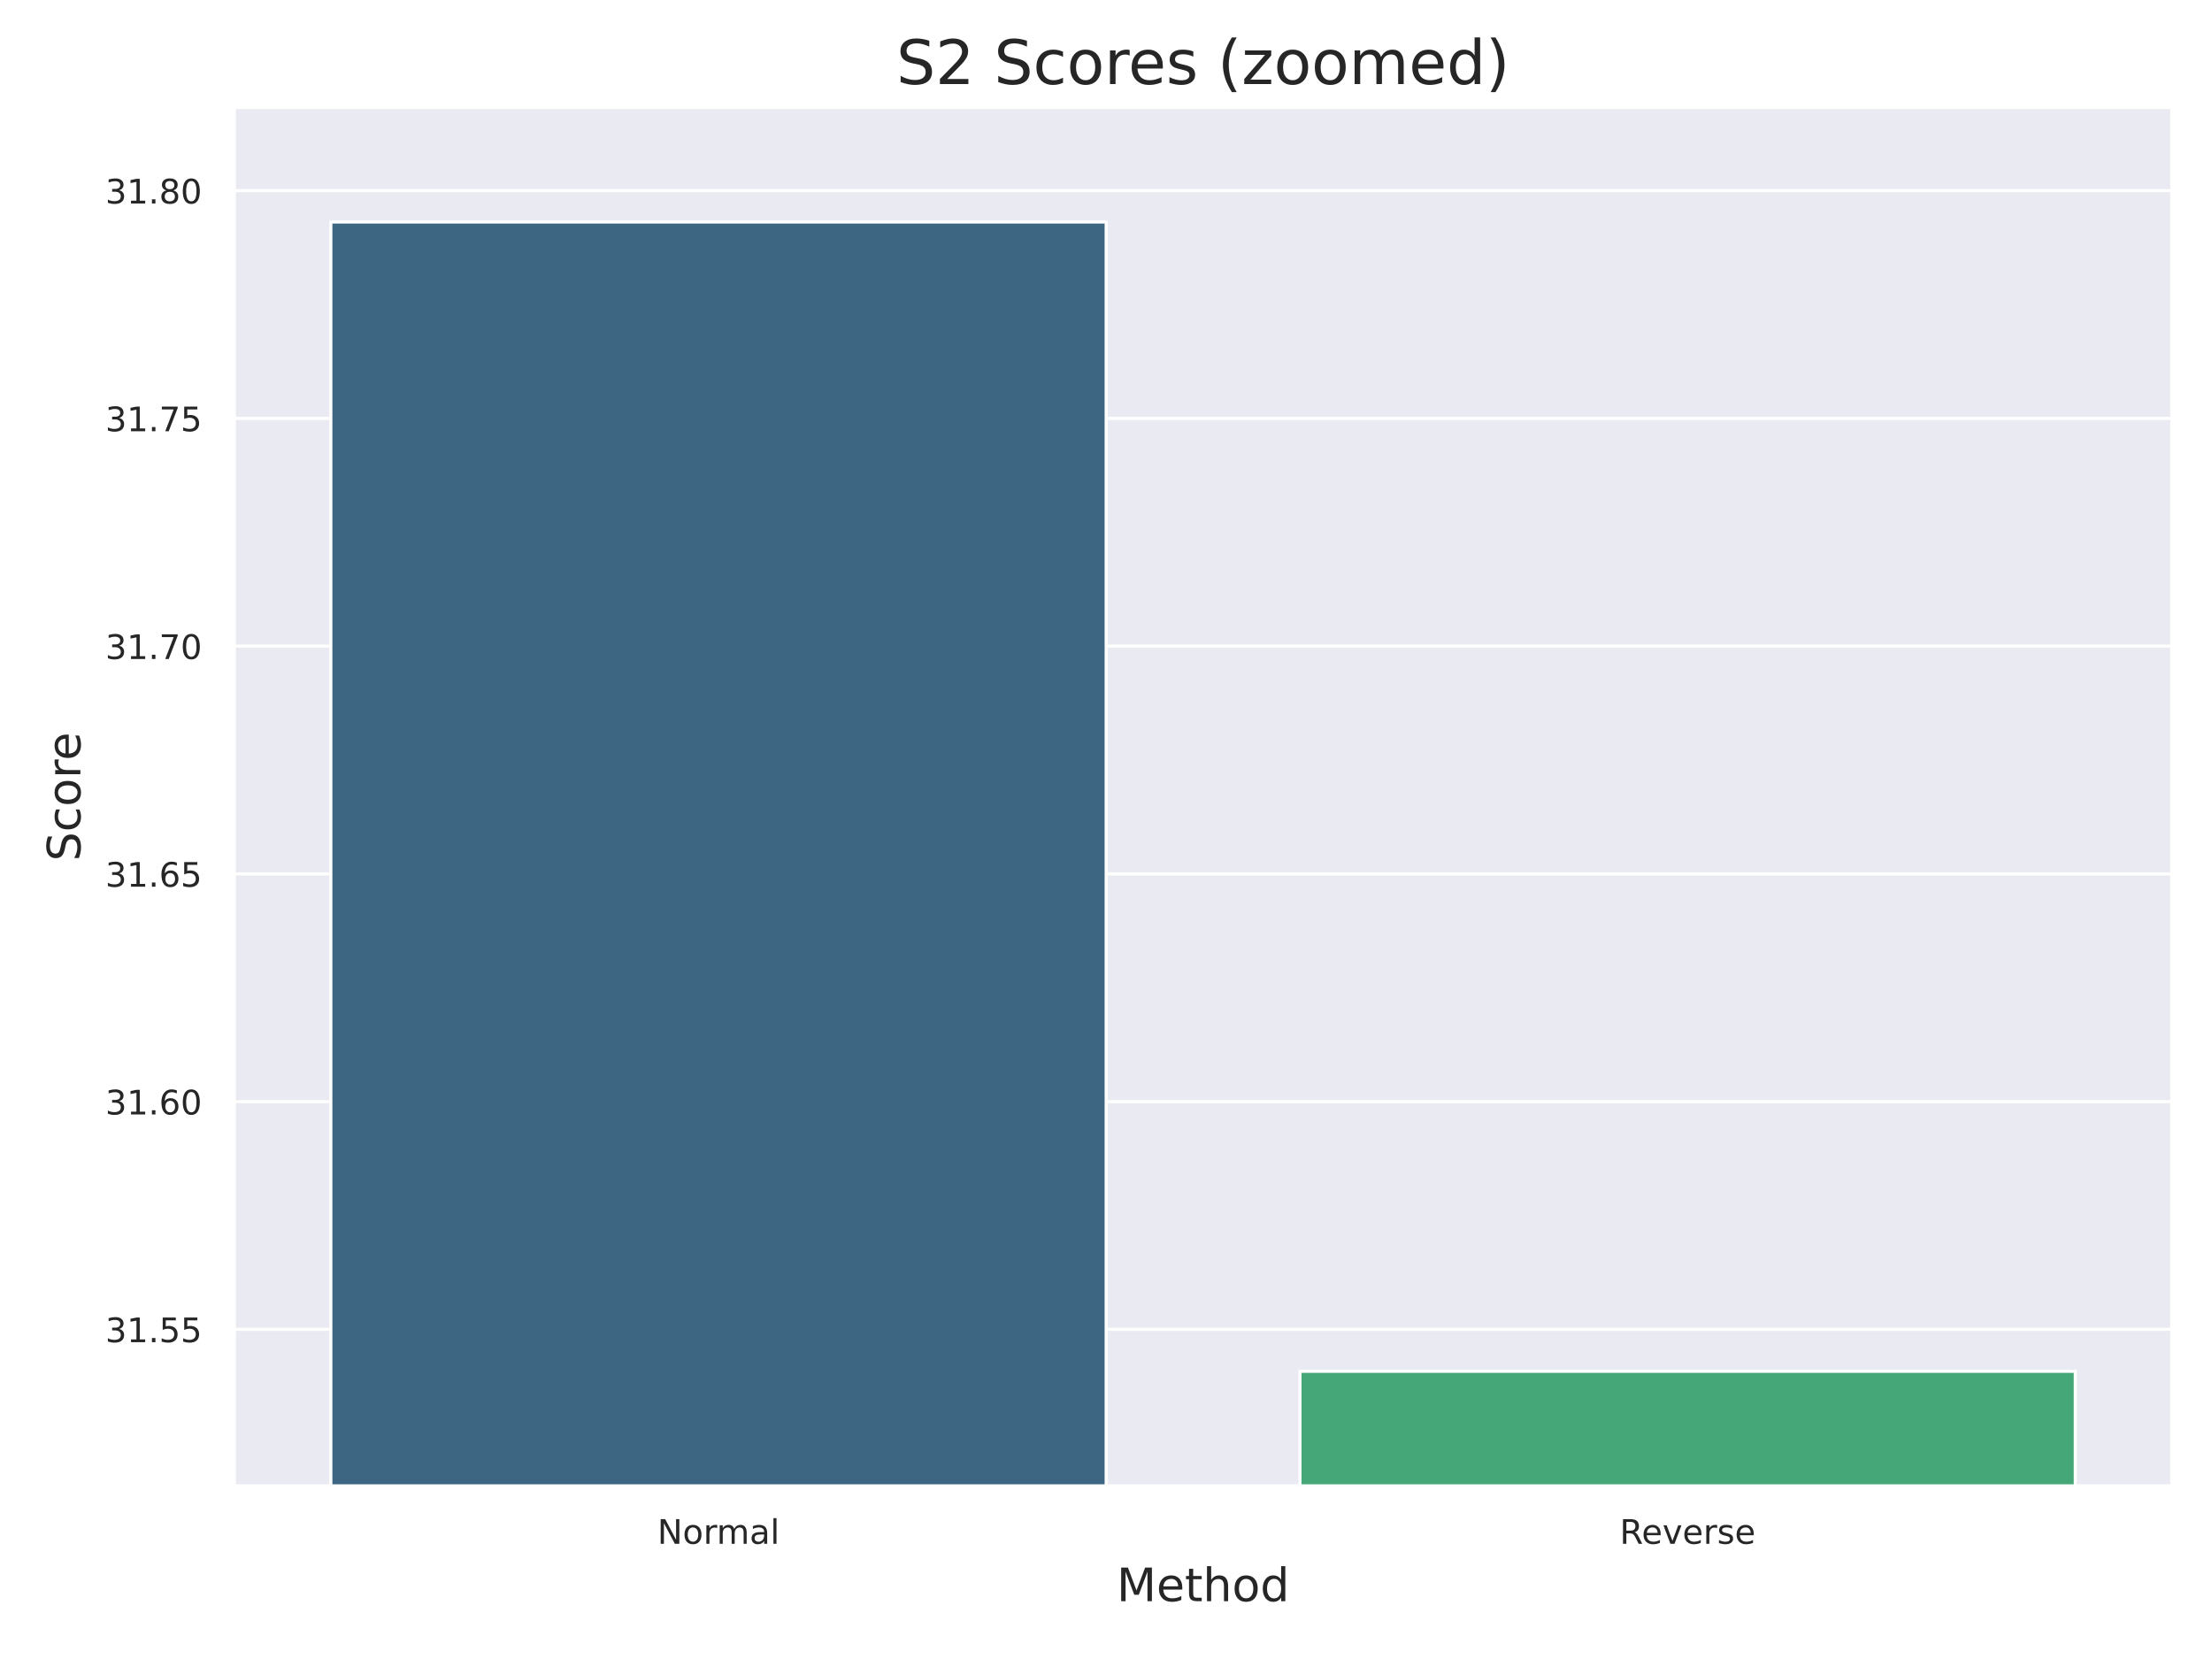
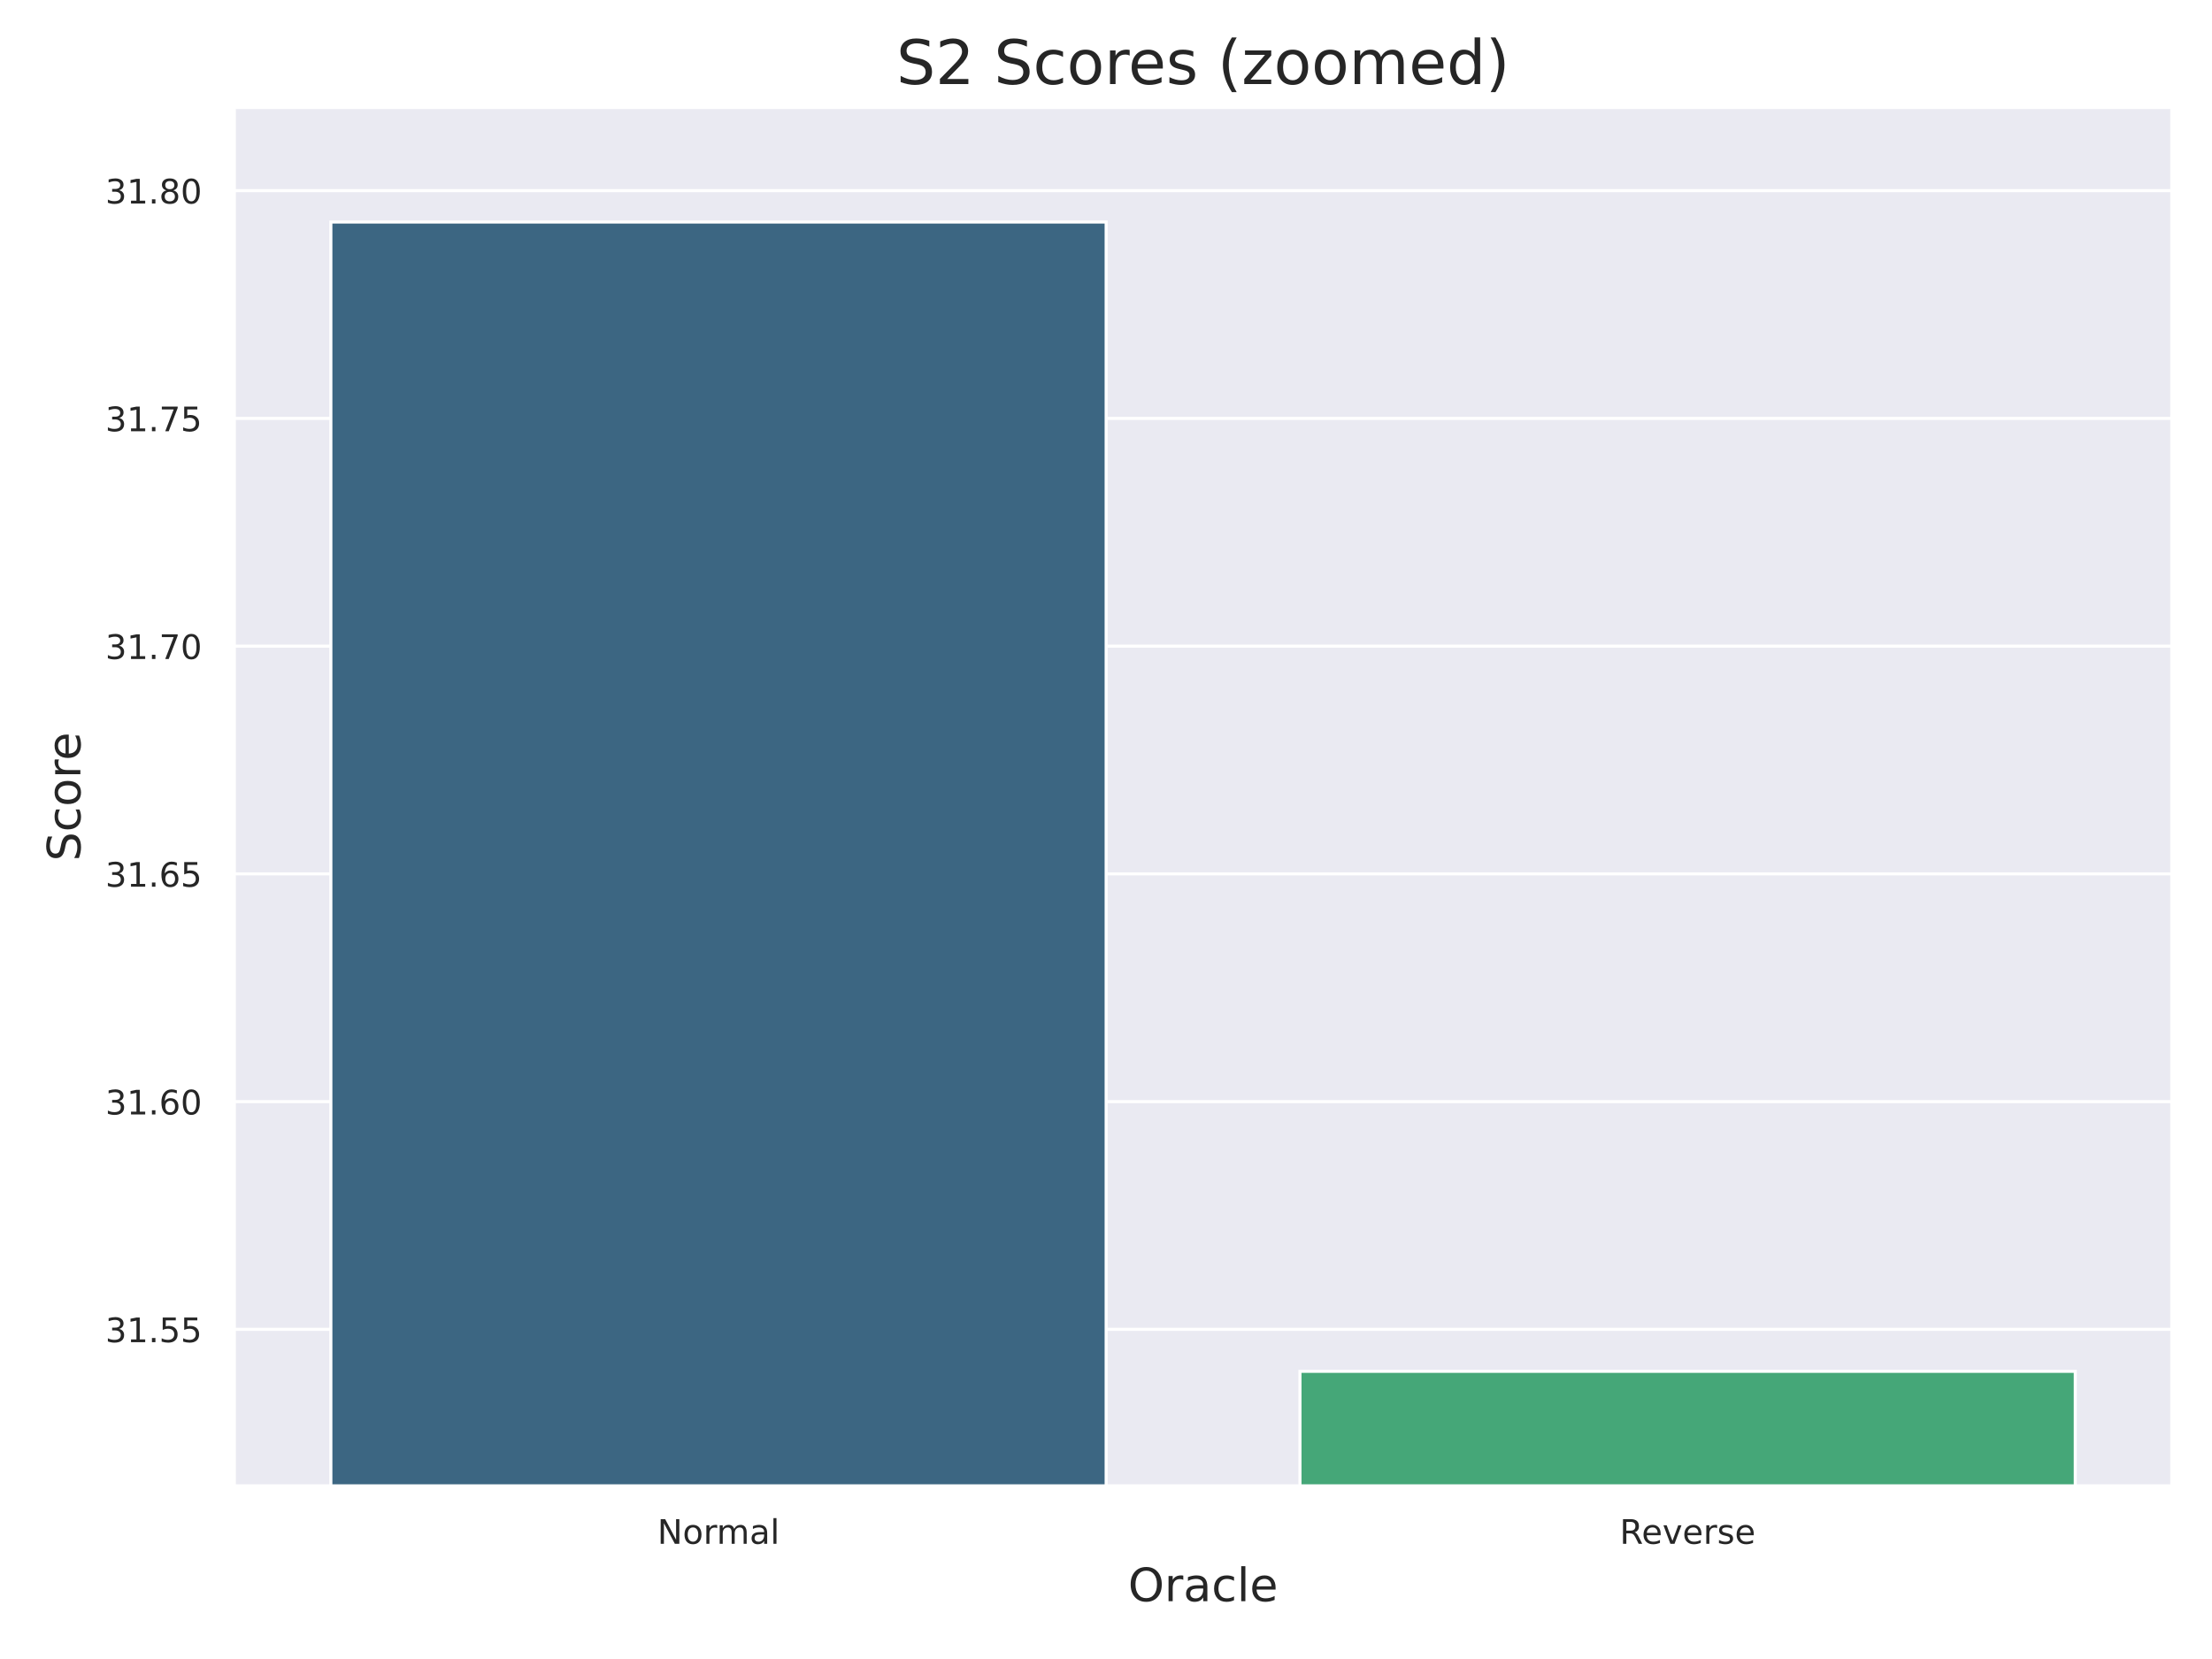
<svg xmlns="http://www.w3.org/2000/svg" xmlns:xlink="http://www.w3.org/1999/xlink" width="576pt" height="432pt" viewBox="0 0 576 432" version="1.1">
  <defs>
    <style type="text/css">*{stroke-linejoin: round; stroke-linecap: butt}</style>
  </defs>
  <g id="figure_1">
    <g id="patch_1">
      <path d="M 0 432  L 576 432  L 576 0  L 0 0  z " style="fill: #ffffff" />
    </g>
    <g id="axes_1">
      <g id="patch_2">
        <path d="M 60.918 387.012  L 565.632 387.012  L 565.632 27.888  L 60.918 27.888  z " style="fill: #eaeaf2" />
      </g>
      <g id="matplotlib.axis_1">
        <g id="xtick_1">
          <g id="text_1">
            <g style="fill: #262626" transform="translate(171.1761 401.9986) scale(0.088 -0.088)">
              <defs>
                <path id="DejaVuSans-4e" d="M 628 4666  L 1478 4666  L 3547 763  L 3547 4666  L 4159 4666  L 4159 0  L 3309 0  L 1241 3903  L 1241 0  L 628 0  L 628 4666  z " transform="scale(0.015625)" />
                <path id="DejaVuSans-6f" d="M 1959 3097  Q 1497 3097 1228 2736  Q 959 2375 959 1747  Q 959 1119 1226 758  Q 1494 397 1959 397  Q 2419 397 2687 759  Q 2956 1122 2956 1747  Q 2956 2369 2687 2733  Q 2419 3097 1959 3097  z M 1959 3584  Q 2709 3584 3137 3096  Q 3566 2609 3566 1747  Q 3566 888 3137 398  Q 2709 -91 1959 -91  Q 1206 -91 779 398  Q 353 888 353 1747  Q 353 2609 779 3096  Q 1206 3584 1959 3584  z " transform="scale(0.015625)" />
                <path id="DejaVuSans-72" d="M 2631 2963  Q 2534 3019 2420 3045  Q 2306 3072 2169 3072  Q 1681 3072 1420 2755  Q 1159 2438 1159 1844  L 1159 0  L 581 0  L 581 3500  L 1159 3500  L 1159 2956  Q 1341 3275 1631 3429  Q 1922 3584 2338 3584  Q 2397 3584 2469 3576  Q 2541 3569 2628 3553  L 2631 2963  z " transform="scale(0.015625)" />
                <path id="DejaVuSans-6d" d="M 3328 2828  Q 3544 3216 3844 3400  Q 4144 3584 4550 3584  Q 5097 3584 5394 3201  Q 5691 2819 5691 2113  L 5691 0  L 5113 0  L 5113 2094  Q 5113 2597 4934 2840  Q 4756 3084 4391 3084  Q 3944 3084 3684 2787  Q 3425 2491 3425 1978  L 3425 0  L 2847 0  L 2847 2094  Q 2847 2600 2669 2842  Q 2491 3084 2119 3084  Q 1678 3084 1418 2786  Q 1159 2488 1159 1978  L 1159 0  L 581 0  L 581 3500  L 1159 3500  L 1159 2956  Q 1356 3278 1631 3431  Q 1906 3584 2284 3584  Q 2666 3584 2933 3390  Q 3200 3197 3328 2828  z " transform="scale(0.015625)" />
                <path id="DejaVuSans-61" d="M 2194 1759  Q 1497 1759 1228 1600  Q 959 1441 959 1056  Q 959 750 1161 570  Q 1363 391 1709 391  Q 2188 391 2477 730  Q 2766 1069 2766 1631  L 2766 1759  L 2194 1759  z M 3341 1997  L 3341 0  L 2766 0  L 2766 531  Q 2569 213 2275 61  Q 1981 -91 1556 -91  Q 1019 -91 701 211  Q 384 513 384 1019  Q 384 1609 779 1909  Q 1175 2209 1959 2209  L 2766 2209  L 2766 2266  Q 2766 2663 2505 2880  Q 2244 3097 1772 3097  Q 1472 3097 1187 3025  Q 903 2953 641 2809  L 641 3341  Q 956 3463 1253 3523  Q 1550 3584 1831 3584  Q 2591 3584 2966 3190  Q 3341 2797 3341 1997  z " transform="scale(0.015625)" />
                <path id="DejaVuSans-6c" d="M 603 4863  L 1178 4863  L 1178 0  L 603 0  L 603 4863  z " transform="scale(0.015625)" />
              </defs>
              <use xlink:href="#DejaVuSans-4e" />
              <use xlink:href="#DejaVuSans-6f" x="74.805" />
              <use xlink:href="#DejaVuSans-72" x="135.986" />
              <use xlink:href="#DejaVuSans-6d" x="175.35" />
              <use xlink:href="#DejaVuSans-61" x="272.762" />
              <use xlink:href="#DejaVuSans-6c" x="334.041" />
            </g>
          </g>
        </g>
        <g id="xtick_2">
          <g id="text_2">
            <g style="fill: #262626" transform="translate(421.7669 401.9986) scale(0.088 -0.088)">
              <defs>
                <path id="DejaVuSans-52" d="M 2841 2188  Q 3044 2119 3236 1894  Q 3428 1669 3622 1275  L 4263 0  L 3584 0  L 2988 1197  Q 2756 1666 2539 1819  Q 2322 1972 1947 1972  L 1259 1972  L 1259 0  L 628 0  L 628 4666  L 2053 4666  Q 2853 4666 3247 4331  Q 3641 3997 3641 3322  Q 3641 2881 3436 2590  Q 3231 2300 2841 2188  z M 1259 4147  L 1259 2491  L 2053 2491  Q 2509 2491 2742 2702  Q 2975 2913 2975 3322  Q 2975 3731 2742 3939  Q 2509 4147 2053 4147  L 1259 4147  z " transform="scale(0.015625)" />
                <path id="DejaVuSans-65" d="M 3597 1894  L 3597 1613  L 953 1613  Q 991 1019 1311 708  Q 1631 397 2203 397  Q 2534 397 2845 478  Q 3156 559 3463 722  L 3463 178  Q 3153 47 2828 -22  Q 2503 -91 2169 -91  Q 1331 -91 842 396  Q 353 884 353 1716  Q 353 2575 817 3079  Q 1281 3584 2069 3584  Q 2775 3584 3186 3129  Q 3597 2675 3597 1894  z M 3022 2063  Q 3016 2534 2758 2815  Q 2500 3097 2075 3097  Q 1594 3097 1305 2825  Q 1016 2553 972 2059  L 3022 2063  z " transform="scale(0.015625)" />
                <path id="DejaVuSans-76" d="M 191 3500  L 800 3500  L 1894 563  L 2988 3500  L 3597 3500  L 2284 0  L 1503 0  L 191 3500  z " transform="scale(0.015625)" />
                <path id="DejaVuSans-73" d="M 2834 3397  L 2834 2853  Q 2591 2978 2328 3040  Q 2066 3103 1784 3103  Q 1356 3103 1142 2972  Q 928 2841 928 2578  Q 928 2378 1081 2264  Q 1234 2150 1697 2047  L 1894 2003  Q 2506 1872 2764 1633  Q 3022 1394 3022 966  Q 3022 478 2636 193  Q 2250 -91 1575 -91  Q 1294 -91 989 -36  Q 684 19 347 128  L 347 722  Q 666 556 975 473  Q 1284 391 1588 391  Q 1994 391 2212 530  Q 2431 669 2431 922  Q 2431 1156 2273 1281  Q 2116 1406 1581 1522  L 1381 1569  Q 847 1681 609 1914  Q 372 2147 372 2553  Q 372 3047 722 3315  Q 1072 3584 1716 3584  Q 2034 3584 2315 3537  Q 2597 3491 2834 3397  z " transform="scale(0.015625)" />
              </defs>
              <use xlink:href="#DejaVuSans-52" />
              <use xlink:href="#DejaVuSans-65" x="64.982" />
              <use xlink:href="#DejaVuSans-76" x="126.506" />
              <use xlink:href="#DejaVuSans-65" x="185.686" />
              <use xlink:href="#DejaVuSans-72" x="247.209" />
              <use xlink:href="#DejaVuSans-73" x="288.322" />
              <use xlink:href="#DejaVuSans-65" x="340.422" />
            </g>
          </g>
        </g>
        <g id="text_3">
-           <g style="fill: #262626" transform="translate(290.7713 416.9469) scale(0.12 -0.12)">
+           <g style="fill: #262626" transform="translate(293.7506 416.9469) scale(0.12 -0.12)">
            <defs>
-               <path id="DejaVuSans-4d" d="M 628 4666  L 1569 4666  L 2759 1491  L 3956 4666  L 4897 4666  L 4897 0  L 4281 0  L 4281 4097  L 3078 897  L 2444 897  L 1241 4097  L 1241 0  L 628 0  L 628 4666  z " transform="scale(0.015625)" />
-               <path id="DejaVuSans-74" d="M 1172 4494  L 1172 3500  L 2356 3500  L 2356 3053  L 1172 3053  L 1172 1153  Q 1172 725 1289 603  Q 1406 481 1766 481  L 2356 481  L 2356 0  L 1766 0  Q 1100 0 847 248  Q 594 497 594 1153  L 594 3053  L 172 3053  L 172 3500  L 594 3500  L 594 4494  L 1172 4494  z " transform="scale(0.015625)" />
-               <path id="DejaVuSans-68" d="M 3513 2113  L 3513 0  L 2938 0  L 2938 2094  Q 2938 2591 2744 2837  Q 2550 3084 2163 3084  Q 1697 3084 1428 2787  Q 1159 2491 1159 1978  L 1159 0  L 581 0  L 581 4863  L 1159 4863  L 1159 2956  Q 1366 3272 1645 3428  Q 1925 3584 2291 3584  Q 2894 3584 3203 3211  Q 3513 2838 3513 2113  z " transform="scale(0.015625)" />
-               <path id="DejaVuSans-64" d="M 2906 2969  L 2906 4863  L 3481 4863  L 3481 0  L 2906 0  L 2906 525  Q 2725 213 2448 61  Q 2172 -91 1784 -91  Q 1150 -91 751 415  Q 353 922 353 1747  Q 353 2572 751 3078  Q 1150 3584 1784 3584  Q 2172 3584 2448 3432  Q 2725 3281 2906 2969  z M 947 1747  Q 947 1113 1208 752  Q 1469 391 1925 391  Q 2381 391 2643 752  Q 2906 1113 2906 1747  Q 2906 2381 2643 2742  Q 2381 3103 1925 3103  Q 1469 3103 1208 2742  Q 947 2381 947 1747  z " transform="scale(0.015625)" />
+               <path id="DejaVuSans-4f" d="M 2522 4238  Q 1834 4238 1429 3725  Q 1025 3213 1025 2328  Q 1025 1447 1429 934  Q 1834 422 2522 422  Q 3209 422 3611 934  Q 4013 1447 4013 2328  Q 4013 3213 3611 3725  Q 3209 4238 2522 4238  z M 2522 4750  Q 3503 4750 4090 4092  Q 4678 3434 4678 2328  Q 4678 1225 4090 567  Q 3503 -91 2522 -91  Q 1538 -91 948 565  Q 359 1222 359 2328  Q 359 3434 948 4092  Q 1538 4750 2522 4750  z " transform="scale(0.015625)" />
+               <path id="DejaVuSans-63" d="M 3122 3366  L 3122 2828  Q 2878 2963 2633 3030  Q 2388 3097 2138 3097  Q 1578 3097 1268 2742  Q 959 2388 959 1747  Q 959 1106 1268 751  Q 1578 397 2138 397  Q 2388 397 2633 464  Q 2878 531 3122 666  L 3122 134  Q 2881 22 2623 -34  Q 2366 -91 2075 -91  Q 1284 -91 818 406  Q 353 903 353 1747  Q 353 2603 823 3093  Q 1294 3584 2113 3584  Q 2378 3584 2631 3529  Q 2884 3475 3122 3366  z " transform="scale(0.015625)" />
            </defs>
-             <use xlink:href="#DejaVuSans-4d" />
-             <use xlink:href="#DejaVuSans-65" x="86.279" />
-             <use xlink:href="#DejaVuSans-74" x="147.803" />
-             <use xlink:href="#DejaVuSans-68" x="187.012" />
-             <use xlink:href="#DejaVuSans-6f" x="250.391" />
-             <use xlink:href="#DejaVuSans-64" x="311.572" />
+             <use xlink:href="#DejaVuSans-4f" />
+             <use xlink:href="#DejaVuSans-72" x="78.711" />
+             <use xlink:href="#DejaVuSans-61" x="119.824" />
+             <use xlink:href="#DejaVuSans-63" x="181.104" />
+             <use xlink:href="#DejaVuSans-6c" x="236.084" />
+             <use xlink:href="#DejaVuSans-65" x="263.867" />
          </g>
        </g>
      </g>
      <g id="matplotlib.axis_2">
        <g id="ytick_1">
          <g id="line2d_1">
-             <path d="M 60.918 346.159  L 565.632 346.159  " clip-path="url(#pefbf31db7b)" style="fill: none; stroke: #ffffff; stroke-width: 0.8; stroke-linecap: round" />
+             <path d="M 60.918 346.159  L 565.632 346.159  " clip-path="url(#p3ae2f67f91)" style="fill: none; stroke: #ffffff; stroke-width: 0.8; stroke-linecap: round" />
          </g>
          <g id="text_4">
            <g style="fill: #262626" transform="translate(27.42525 349.5027) scale(0.088 -0.088)">
              <defs>
                <path id="DejaVuSans-33" d="M 2597 2516  Q 3050 2419 3304 2112  Q 3559 1806 3559 1356  Q 3559 666 3084 287  Q 2609 -91 1734 -91  Q 1441 -91 1130 -33  Q 819 25 488 141  L 488 750  Q 750 597 1062 519  Q 1375 441 1716 441  Q 2309 441 2620 675  Q 2931 909 2931 1356  Q 2931 1769 2642 2001  Q 2353 2234 1838 2234  L 1294 2234  L 1294 2753  L 1863 2753  Q 2328 2753 2575 2939  Q 2822 3125 2822 3475  Q 2822 3834 2567 4026  Q 2313 4219 1838 4219  Q 1578 4219 1281 4162  Q 984 4106 628 3988  L 628 4550  Q 988 4650 1302 4700  Q 1616 4750 1894 4750  Q 2613 4750 3031 4423  Q 3450 4097 3450 3541  Q 3450 3153 3228 2886  Q 3006 2619 2597 2516  z " transform="scale(0.015625)" />
                <path id="DejaVuSans-31" d="M 794 531  L 1825 531  L 1825 4091  L 703 3866  L 703 4441  L 1819 4666  L 2450 4666  L 2450 531  L 3481 531  L 3481 0  L 794 0  L 794 531  z " transform="scale(0.015625)" />
                <path id="DejaVuSans-2e" d="M 684 794  L 1344 794  L 1344 0  L 684 0  L 684 794  z " transform="scale(0.015625)" />
                <path id="DejaVuSans-35" d="M 691 4666  L 3169 4666  L 3169 4134  L 1269 4134  L 1269 2991  Q 1406 3038 1543 3061  Q 1681 3084 1819 3084  Q 2600 3084 3056 2656  Q 3513 2228 3513 1497  Q 3513 744 3044 326  Q 2575 -91 1722 -91  Q 1428 -91 1123 -41  Q 819 9 494 109  L 494 744  Q 775 591 1075 516  Q 1375 441 1709 441  Q 2250 441 2565 725  Q 2881 1009 2881 1497  Q 2881 1984 2565 2268  Q 2250 2553 1709 2553  Q 1456 2553 1204 2497  Q 953 2441 691 2322  L 691 4666  z " transform="scale(0.015625)" />
              </defs>
              <use xlink:href="#DejaVuSans-33" />
              <use xlink:href="#DejaVuSans-31" x="63.623" />
              <use xlink:href="#DejaVuSans-2e" x="127.246" />
              <use xlink:href="#DejaVuSans-35" x="159.033" />
              <use xlink:href="#DejaVuSans-35" x="222.656" />
            </g>
          </g>
        </g>
        <g id="ytick_2">
          <g id="line2d_2">
-             <path d="M 60.918 286.857  L 565.632 286.857  " clip-path="url(#pefbf31db7b)" style="fill: none; stroke: #ffffff; stroke-width: 0.8; stroke-linecap: round" />
+             <path d="M 60.918 286.857  L 565.632 286.857  " clip-path="url(#p3ae2f67f91)" style="fill: none; stroke: #ffffff; stroke-width: 0.8; stroke-linecap: round" />
          </g>
          <g id="text_5">
            <g style="fill: #262626" transform="translate(27.42525 290.2) scale(0.088 -0.088)">
              <defs>
                <path id="DejaVuSans-36" d="M 2113 2584  Q 1688 2584 1439 2293  Q 1191 2003 1191 1497  Q 1191 994 1439 701  Q 1688 409 2113 409  Q 2538 409 2786 701  Q 3034 994 3034 1497  Q 3034 2003 2786 2293  Q 2538 2584 2113 2584  z M 3366 4563  L 3366 3988  Q 3128 4100 2886 4159  Q 2644 4219 2406 4219  Q 1781 4219 1451 3797  Q 1122 3375 1075 2522  Q 1259 2794 1537 2939  Q 1816 3084 2150 3084  Q 2853 3084 3261 2657  Q 3669 2231 3669 1497  Q 3669 778 3244 343  Q 2819 -91 2113 -91  Q 1303 -91 875 529  Q 447 1150 447 2328  Q 447 3434 972 4092  Q 1497 4750 2381 4750  Q 2619 4750 2861 4703  Q 3103 4656 3366 4563  z " transform="scale(0.015625)" />
                <path id="DejaVuSans-30" d="M 2034 4250  Q 1547 4250 1301 3770  Q 1056 3291 1056 2328  Q 1056 1369 1301 889  Q 1547 409 2034 409  Q 2525 409 2770 889  Q 3016 1369 3016 2328  Q 3016 3291 2770 3770  Q 2525 4250 2034 4250  z M 2034 4750  Q 2819 4750 3233 4129  Q 3647 3509 3647 2328  Q 3647 1150 3233 529  Q 2819 -91 2034 -91  Q 1250 -91 836 529  Q 422 1150 422 2328  Q 422 3509 836 4129  Q 1250 4750 2034 4750  z " transform="scale(0.015625)" />
              </defs>
              <use xlink:href="#DejaVuSans-33" />
              <use xlink:href="#DejaVuSans-31" x="63.623" />
              <use xlink:href="#DejaVuSans-2e" x="127.246" />
              <use xlink:href="#DejaVuSans-36" x="159.033" />
              <use xlink:href="#DejaVuSans-30" x="222.656" />
            </g>
          </g>
        </g>
        <g id="ytick_3">
          <g id="line2d_3">
-             <path d="M 60.918 227.554  L 565.632 227.554  " clip-path="url(#pefbf31db7b)" style="fill: none; stroke: #ffffff; stroke-width: 0.8; stroke-linecap: round" />
+             <path d="M 60.918 227.554  L 565.632 227.554  " clip-path="url(#p3ae2f67f91)" style="fill: none; stroke: #ffffff; stroke-width: 0.8; stroke-linecap: round" />
          </g>
          <g id="text_6">
            <g style="fill: #262626" transform="translate(27.42525 230.8972) scale(0.088 -0.088)">
              <use xlink:href="#DejaVuSans-33" />
              <use xlink:href="#DejaVuSans-31" x="63.623" />
              <use xlink:href="#DejaVuSans-2e" x="127.246" />
              <use xlink:href="#DejaVuSans-36" x="159.033" />
              <use xlink:href="#DejaVuSans-35" x="222.656" />
            </g>
          </g>
        </g>
        <g id="ytick_4">
          <g id="line2d_4">
-             <path d="M 60.918 168.251  L 565.632 168.251  " clip-path="url(#pefbf31db7b)" style="fill: none; stroke: #ffffff; stroke-width: 0.8; stroke-linecap: round" />
+             <path d="M 60.918 168.251  L 565.632 168.251  " clip-path="url(#p3ae2f67f91)" style="fill: none; stroke: #ffffff; stroke-width: 0.8; stroke-linecap: round" />
          </g>
          <g id="text_7">
            <g style="fill: #262626" transform="translate(27.42525 171.5945) scale(0.088 -0.088)">
              <defs>
                <path id="DejaVuSans-37" d="M 525 4666  L 3525 4666  L 3525 4397  L 1831 0  L 1172 0  L 2766 4134  L 525 4134  L 525 4666  z " transform="scale(0.015625)" />
              </defs>
              <use xlink:href="#DejaVuSans-33" />
              <use xlink:href="#DejaVuSans-31" x="63.623" />
              <use xlink:href="#DejaVuSans-2e" x="127.246" />
              <use xlink:href="#DejaVuSans-37" x="159.033" />
              <use xlink:href="#DejaVuSans-30" x="222.656" />
            </g>
          </g>
        </g>
        <g id="ytick_5">
          <g id="line2d_5">
-             <path d="M 60.918 108.948  L 565.632 108.948  " clip-path="url(#pefbf31db7b)" style="fill: none; stroke: #ffffff; stroke-width: 0.8; stroke-linecap: round" />
+             <path d="M 60.918 108.948  L 565.632 108.948  " clip-path="url(#p3ae2f67f91)" style="fill: none; stroke: #ffffff; stroke-width: 0.8; stroke-linecap: round" />
          </g>
          <g id="text_8">
            <g style="fill: #262626" transform="translate(27.42525 112.2918) scale(0.088 -0.088)">
              <use xlink:href="#DejaVuSans-33" />
              <use xlink:href="#DejaVuSans-31" x="63.623" />
              <use xlink:href="#DejaVuSans-2e" x="127.246" />
              <use xlink:href="#DejaVuSans-37" x="159.033" />
              <use xlink:href="#DejaVuSans-35" x="222.656" />
            </g>
          </g>
        </g>
        <g id="ytick_6">
          <g id="line2d_6">
-             <path d="M 60.918 49.646  L 565.632 49.646  " clip-path="url(#pefbf31db7b)" style="fill: none; stroke: #ffffff; stroke-width: 0.8; stroke-linecap: round" />
+             <path d="M 60.918 49.646  L 565.632 49.646  " clip-path="url(#p3ae2f67f91)" style="fill: none; stroke: #ffffff; stroke-width: 0.8; stroke-linecap: round" />
          </g>
          <g id="text_9">
            <g style="fill: #262626" transform="translate(27.42525 52.98905) scale(0.088 -0.088)">
              <defs>
                <path id="DejaVuSans-38" d="M 2034 2216  Q 1584 2216 1326 1975  Q 1069 1734 1069 1313  Q 1069 891 1326 650  Q 1584 409 2034 409  Q 2484 409 2743 651  Q 3003 894 3003 1313  Q 3003 1734 2745 1975  Q 2488 2216 2034 2216  z M 1403 2484  Q 997 2584 770 2862  Q 544 3141 544 3541  Q 544 4100 942 4425  Q 1341 4750 2034 4750  Q 2731 4750 3128 4425  Q 3525 4100 3525 3541  Q 3525 3141 3298 2862  Q 3072 2584 2669 2484  Q 3125 2378 3379 2068  Q 3634 1759 3634 1313  Q 3634 634 3220 271  Q 2806 -91 2034 -91  Q 1263 -91 848 271  Q 434 634 434 1313  Q 434 1759 690 2068  Q 947 2378 1403 2484  z M 1172 3481  Q 1172 3119 1398 2916  Q 1625 2713 2034 2713  Q 2441 2713 2670 2916  Q 2900 3119 2900 3481  Q 2900 3844 2670 4047  Q 2441 4250 2034 4250  Q 1625 4250 1398 4047  Q 1172 3844 1172 3481  z " transform="scale(0.015625)" />
              </defs>
              <use xlink:href="#DejaVuSans-33" />
              <use xlink:href="#DejaVuSans-31" x="63.623" />
              <use xlink:href="#DejaVuSans-2e" x="127.246" />
              <use xlink:href="#DejaVuSans-38" x="159.033" />
              <use xlink:href="#DejaVuSans-30" x="222.656" />
            </g>
          </g>
        </g>
        <g id="text_10">
          <g style="fill: #262626" transform="translate(20.92963 224.2528) rotate(-90) scale(0.12 -0.12)">
            <defs>
              <path id="DejaVuSans-53" d="M 3425 4513  L 3425 3897  Q 3066 4069 2747 4153  Q 2428 4238 2131 4238  Q 1616 4238 1336 4038  Q 1056 3838 1056 3469  Q 1056 3159 1242 3001  Q 1428 2844 1947 2747  L 2328 2669  Q 3034 2534 3370 2195  Q 3706 1856 3706 1288  Q 3706 609 3251 259  Q 2797 -91 1919 -91  Q 1588 -91 1214 -16  Q 841 59 441 206  L 441 856  Q 825 641 1194 531  Q 1563 422 1919 422  Q 2459 422 2753 634  Q 3047 847 3047 1241  Q 3047 1584 2836 1778  Q 2625 1972 2144 2069  L 1759 2144  Q 1053 2284 737 2584  Q 422 2884 422 3419  Q 422 4038 858 4394  Q 1294 4750 2059 4750  Q 2388 4750 2728 4690  Q 3069 4631 3425 4513  z " transform="scale(0.015625)" />
-               <path id="DejaVuSans-63" d="M 3122 3366  L 3122 2828  Q 2878 2963 2633 3030  Q 2388 3097 2138 3097  Q 1578 3097 1268 2742  Q 959 2388 959 1747  Q 959 1106 1268 751  Q 1578 397 2138 397  Q 2388 397 2633 464  Q 2878 531 3122 666  L 3122 134  Q 2881 22 2623 -34  Q 2366 -91 2075 -91  Q 1284 -91 818 406  Q 353 903 353 1747  Q 353 2603 823 3093  Q 1294 3584 2113 3584  Q 2378 3584 2631 3529  Q 2884 3475 3122 3366  z " transform="scale(0.015625)" />
            </defs>
            <use xlink:href="#DejaVuSans-53" />
            <use xlink:href="#DejaVuSans-63" x="63.477" />
            <use xlink:href="#DejaVuSans-6f" x="118.457" />
            <use xlink:href="#DejaVuSans-72" x="179.639" />
            <use xlink:href="#DejaVuSans-65" x="218.502" />
          </g>
        </g>
      </g>
      <g id="patch_3">
-         <path d="M 86.154 37766.181  L 288.039 37766.181  L 288.039 57.815  L 86.154 57.815  z " clip-path="url(#pefbf31db7b)" style="fill: #3c6682; stroke: #ffffff; stroke-width: 0.8; stroke-linejoin: miter" />
+         <path d="M 86.154 37766.181  L 288.039 37766.181  L 288.039 57.815  L 86.154 57.815  z " clip-path="url(#p3ae2f67f91)" style="fill: #3c6682; stroke: #ffffff; stroke-width: 0.8; stroke-linejoin: miter" />
      </g>
      <g id="patch_4">
-         <path d="M 338.511 37766.181  L 540.396 37766.181  L 540.396 357.085  L 338.511 357.085  z " clip-path="url(#pefbf31db7b)" style="fill: #45a778; stroke: #ffffff; stroke-width: 0.8; stroke-linejoin: miter" />
+         <path d="M 338.511 37766.181  L 540.396 37766.181  L 540.396 357.085  L 338.511 357.085  z " clip-path="url(#p3ae2f67f91)" style="fill: #45a778; stroke: #ffffff; stroke-width: 0.8; stroke-linejoin: miter" />
      </g>
      <g id="line2d_7">
-         <path clip-path="url(#pefbf31db7b)" style="fill: none; stroke: #424242; stroke-width: 1.8; stroke-linecap: round" />
+         <path clip-path="url(#p3ae2f67f91)" style="fill: none; stroke: #424242; stroke-width: 1.8; stroke-linecap: round" />
      </g>
      <g id="line2d_8">
-         <path clip-path="url(#pefbf31db7b)" style="fill: none; stroke: #424242; stroke-width: 1.8; stroke-linecap: round" />
+         <path clip-path="url(#p3ae2f67f91)" style="fill: none; stroke: #424242; stroke-width: 1.8; stroke-linecap: round" />
      </g>
      <g id="patch_5">
        <path d="M 60.918 387.012  L 60.918 27.888  " style="fill: none; stroke: #ffffff; stroke-linejoin: miter; stroke-linecap: square" />
      </g>
      <g id="patch_6">
        <path d="M 565.632 387.012  L 565.632 27.888  " style="fill: none; stroke: #ffffff; stroke-linejoin: miter; stroke-linecap: square" />
      </g>
      <g id="patch_7">
        <path d="M 60.918 387.012  L 565.632 387.012  " style="fill: none; stroke: #ffffff; stroke-linejoin: miter; stroke-linecap: square" />
      </g>
      <g id="patch_8">
        <path d="M 60.918 27.888  L 565.632 27.888  " style="fill: none; stroke: #ffffff; stroke-linejoin: miter; stroke-linecap: square" />
      </g>
      <g id="text_11">
        <g style="fill: #262626" transform="translate(233.425 21.888) scale(0.16 -0.16)">
          <defs>
            <path id="DejaVuSans-32" d="M 1228 531  L 3431 531  L 3431 0  L 469 0  L 469 531  Q 828 903 1448 1529  Q 2069 2156 2228 2338  Q 2531 2678 2651 2914  Q 2772 3150 2772 3378  Q 2772 3750 2511 3984  Q 2250 4219 1831 4219  Q 1534 4219 1204 4116  Q 875 4013 500 3803  L 500 4441  Q 881 4594 1212 4672  Q 1544 4750 1819 4750  Q 2544 4750 2975 4387  Q 3406 4025 3406 3419  Q 3406 3131 3298 2873  Q 3191 2616 2906 2266  Q 2828 2175 2409 1742  Q 1991 1309 1228 531  z " transform="scale(0.015625)" />
            <path id="DejaVuSans-20" transform="scale(0.015625)" />
            <path id="DejaVuSans-28" d="M 1984 4856  Q 1566 4138 1362 3434  Q 1159 2731 1159 2009  Q 1159 1288 1364 580  Q 1569 -128 1984 -844  L 1484 -844  Q 1016 -109 783 600  Q 550 1309 550 2009  Q 550 2706 781 3412  Q 1013 4119 1484 4856  L 1984 4856  z " transform="scale(0.015625)" />
            <path id="DejaVuSans-7a" d="M 353 3500  L 3084 3500  L 3084 2975  L 922 459  L 3084 459  L 3084 0  L 275 0  L 275 525  L 2438 3041  L 353 3041  L 353 3500  z " transform="scale(0.015625)" />
+             <path id="DejaVuSans-64" d="M 2906 2969  L 2906 4863  L 3481 4863  L 3481 0  L 2906 0  L 2906 525  Q 2725 213 2448 61  Q 2172 -91 1784 -91  Q 1150 -91 751 415  Q 353 922 353 1747  Q 353 2572 751 3078  Q 1150 3584 1784 3584  Q 2172 3584 2448 3432  Q 2725 3281 2906 2969  z M 947 1747  Q 947 1113 1208 752  Q 1469 391 1925 391  Q 2381 391 2643 752  Q 2906 1113 2906 1747  Q 2906 2381 2643 2742  Q 2381 3103 1925 3103  Q 1469 3103 1208 2742  Q 947 2381 947 1747  z " transform="scale(0.015625)" />
            <path id="DejaVuSans-29" d="M 513 4856  L 1013 4856  Q 1481 4119 1714 3412  Q 1947 2706 1947 2009  Q 1947 1309 1714 600  Q 1481 -109 1013 -844  L 513 -844  Q 928 -128 1133 580  Q 1338 1288 1338 2009  Q 1338 2731 1133 3434  Q 928 4138 513 4856  z " transform="scale(0.015625)" />
          </defs>
          <use xlink:href="#DejaVuSans-53" />
          <use xlink:href="#DejaVuSans-32" x="63.477" />
          <use xlink:href="#DejaVuSans-20" x="127.1" />
          <use xlink:href="#DejaVuSans-53" x="158.887" />
          <use xlink:href="#DejaVuSans-63" x="222.363" />
          <use xlink:href="#DejaVuSans-6f" x="277.344" />
          <use xlink:href="#DejaVuSans-72" x="338.525" />
          <use xlink:href="#DejaVuSans-65" x="377.389" />
          <use xlink:href="#DejaVuSans-73" x="438.912" />
          <use xlink:href="#DejaVuSans-20" x="491.012" />
          <use xlink:href="#DejaVuSans-28" x="522.799" />
          <use xlink:href="#DejaVuSans-7a" x="561.812" />
          <use xlink:href="#DejaVuSans-6f" x="614.303" />
          <use xlink:href="#DejaVuSans-6f" x="675.484" />
          <use xlink:href="#DejaVuSans-6d" x="736.666" />
          <use xlink:href="#DejaVuSans-65" x="834.078" />
          <use xlink:href="#DejaVuSans-64" x="895.602" />
          <use xlink:href="#DejaVuSans-29" x="959.078" />
        </g>
      </g>
    </g>
  </g>
  <defs>
-     <clipPath id="pefbf31db7b">
+     <clipPath id="p3ae2f67f91">
      <rect x="60.918" y="27.888" width="504.714" height="359.124" />
    </clipPath>
  </defs>
</svg>
